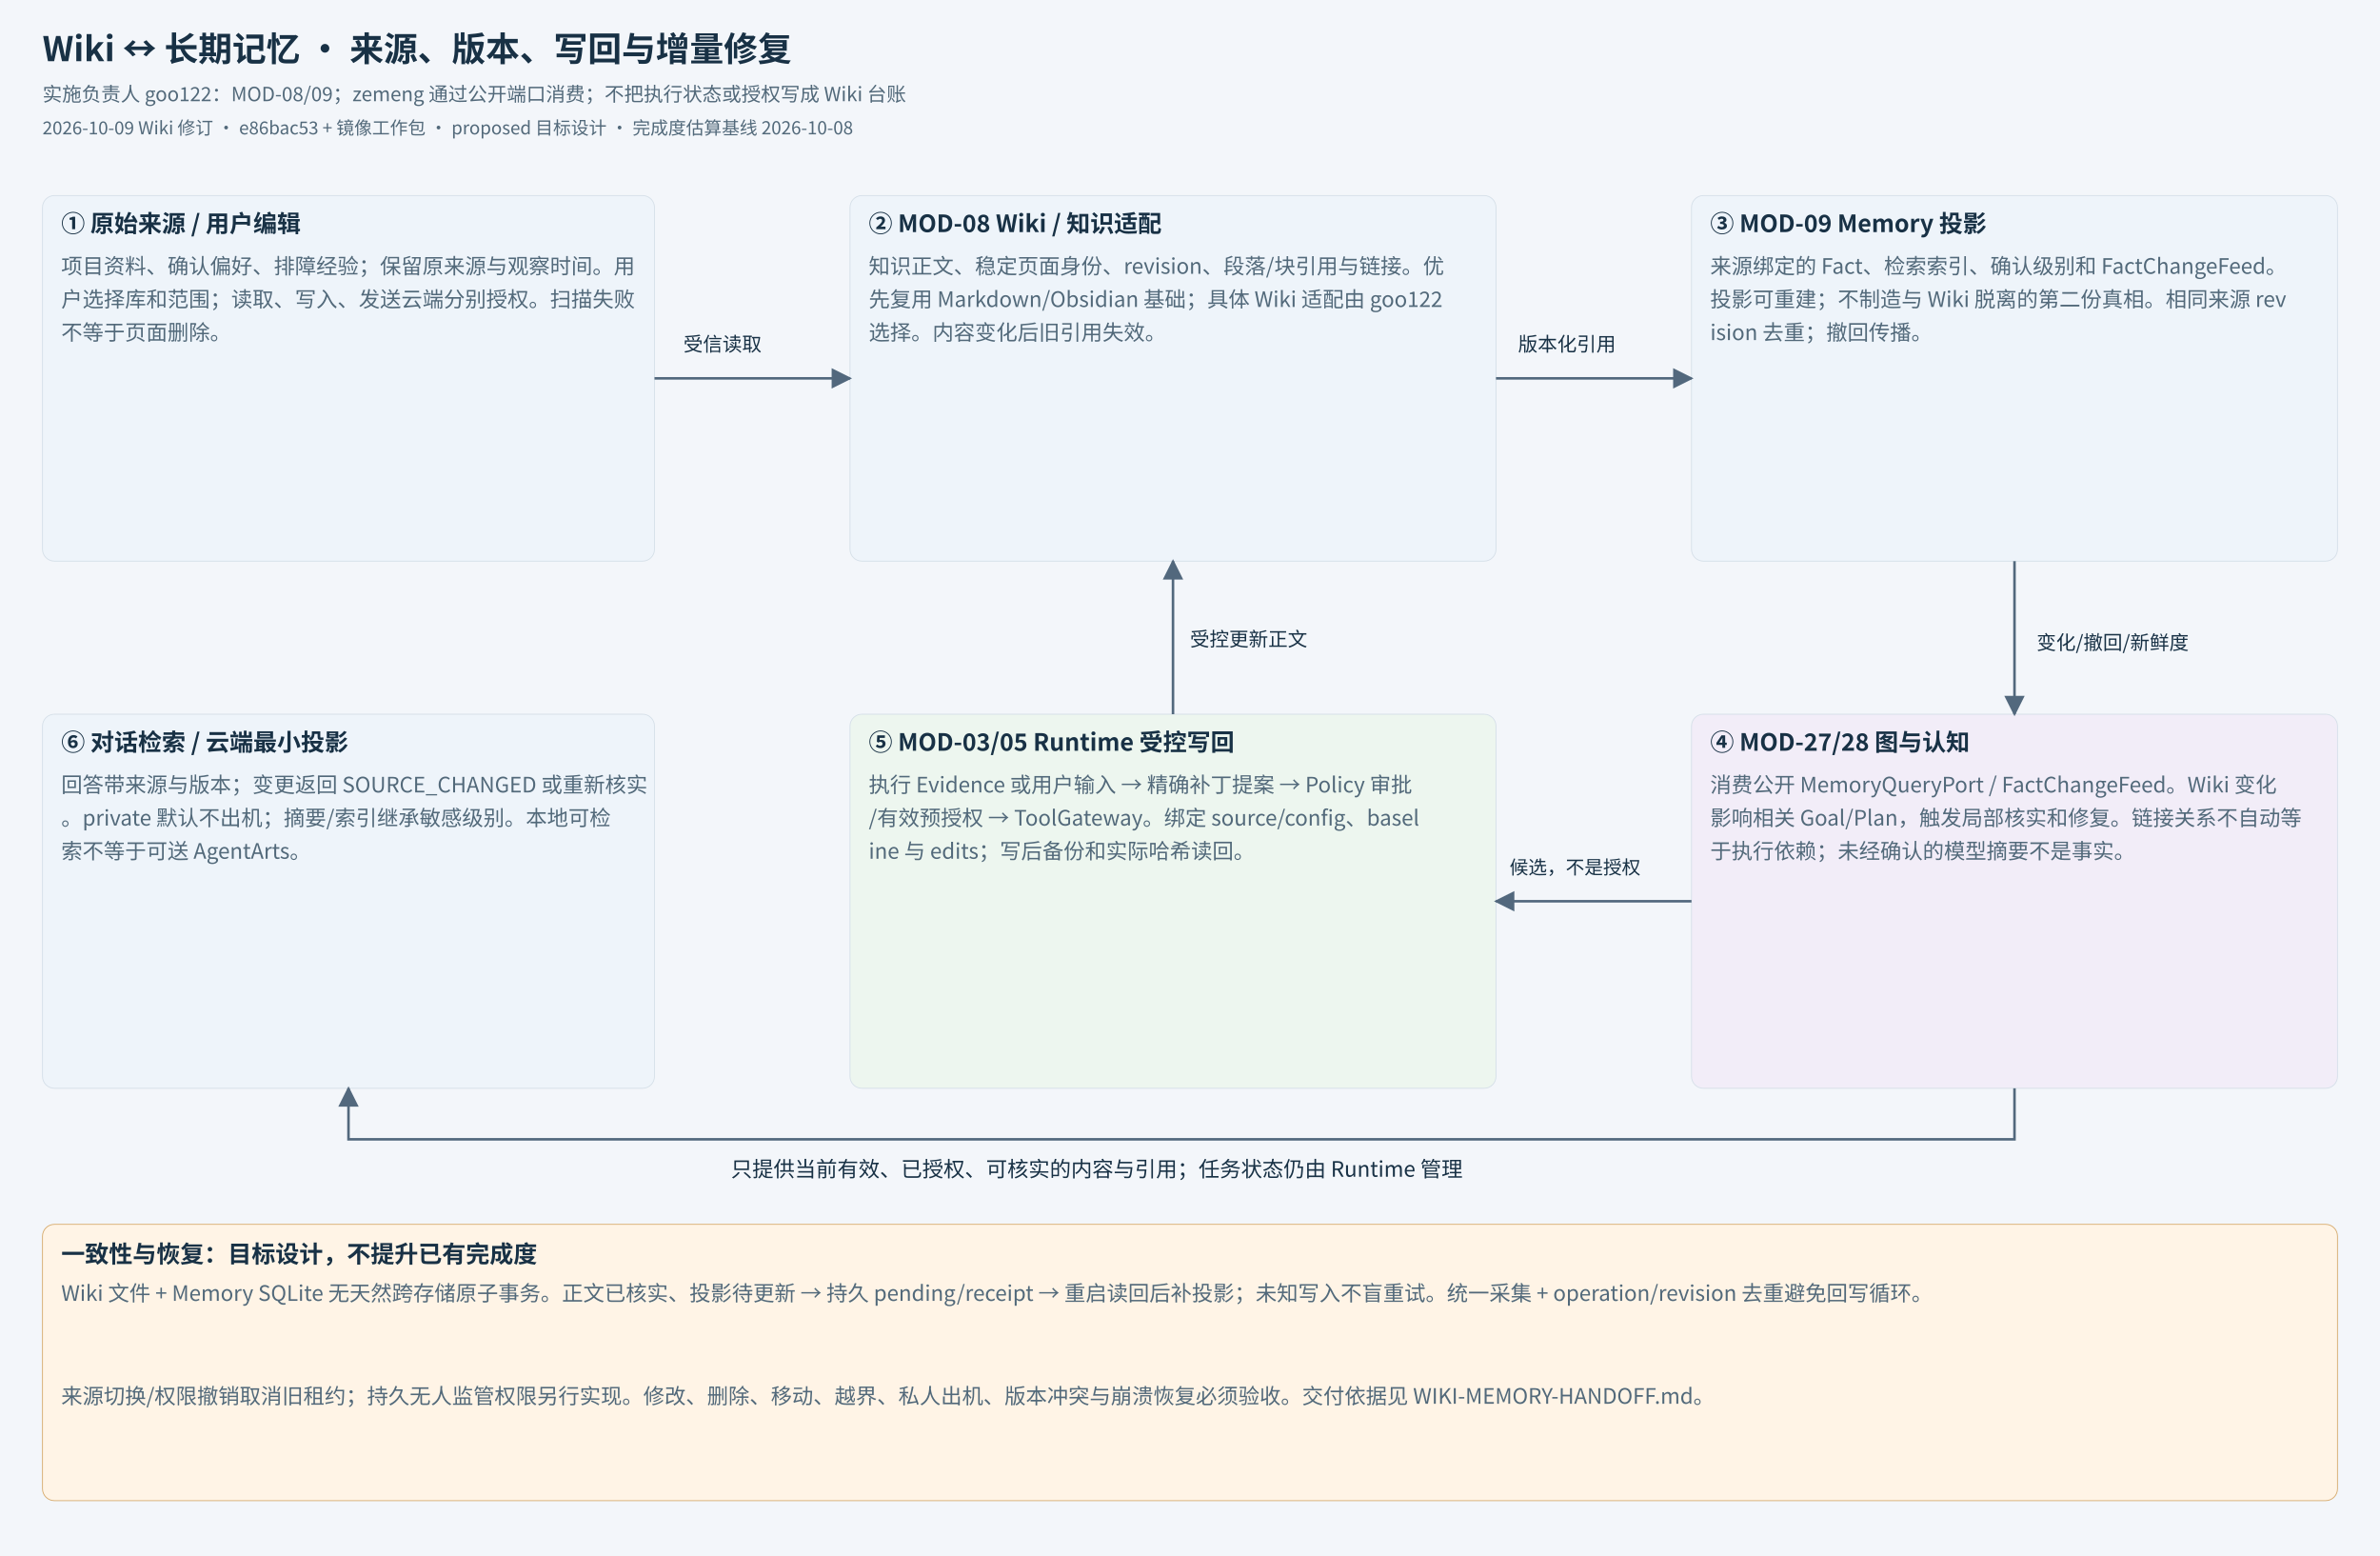
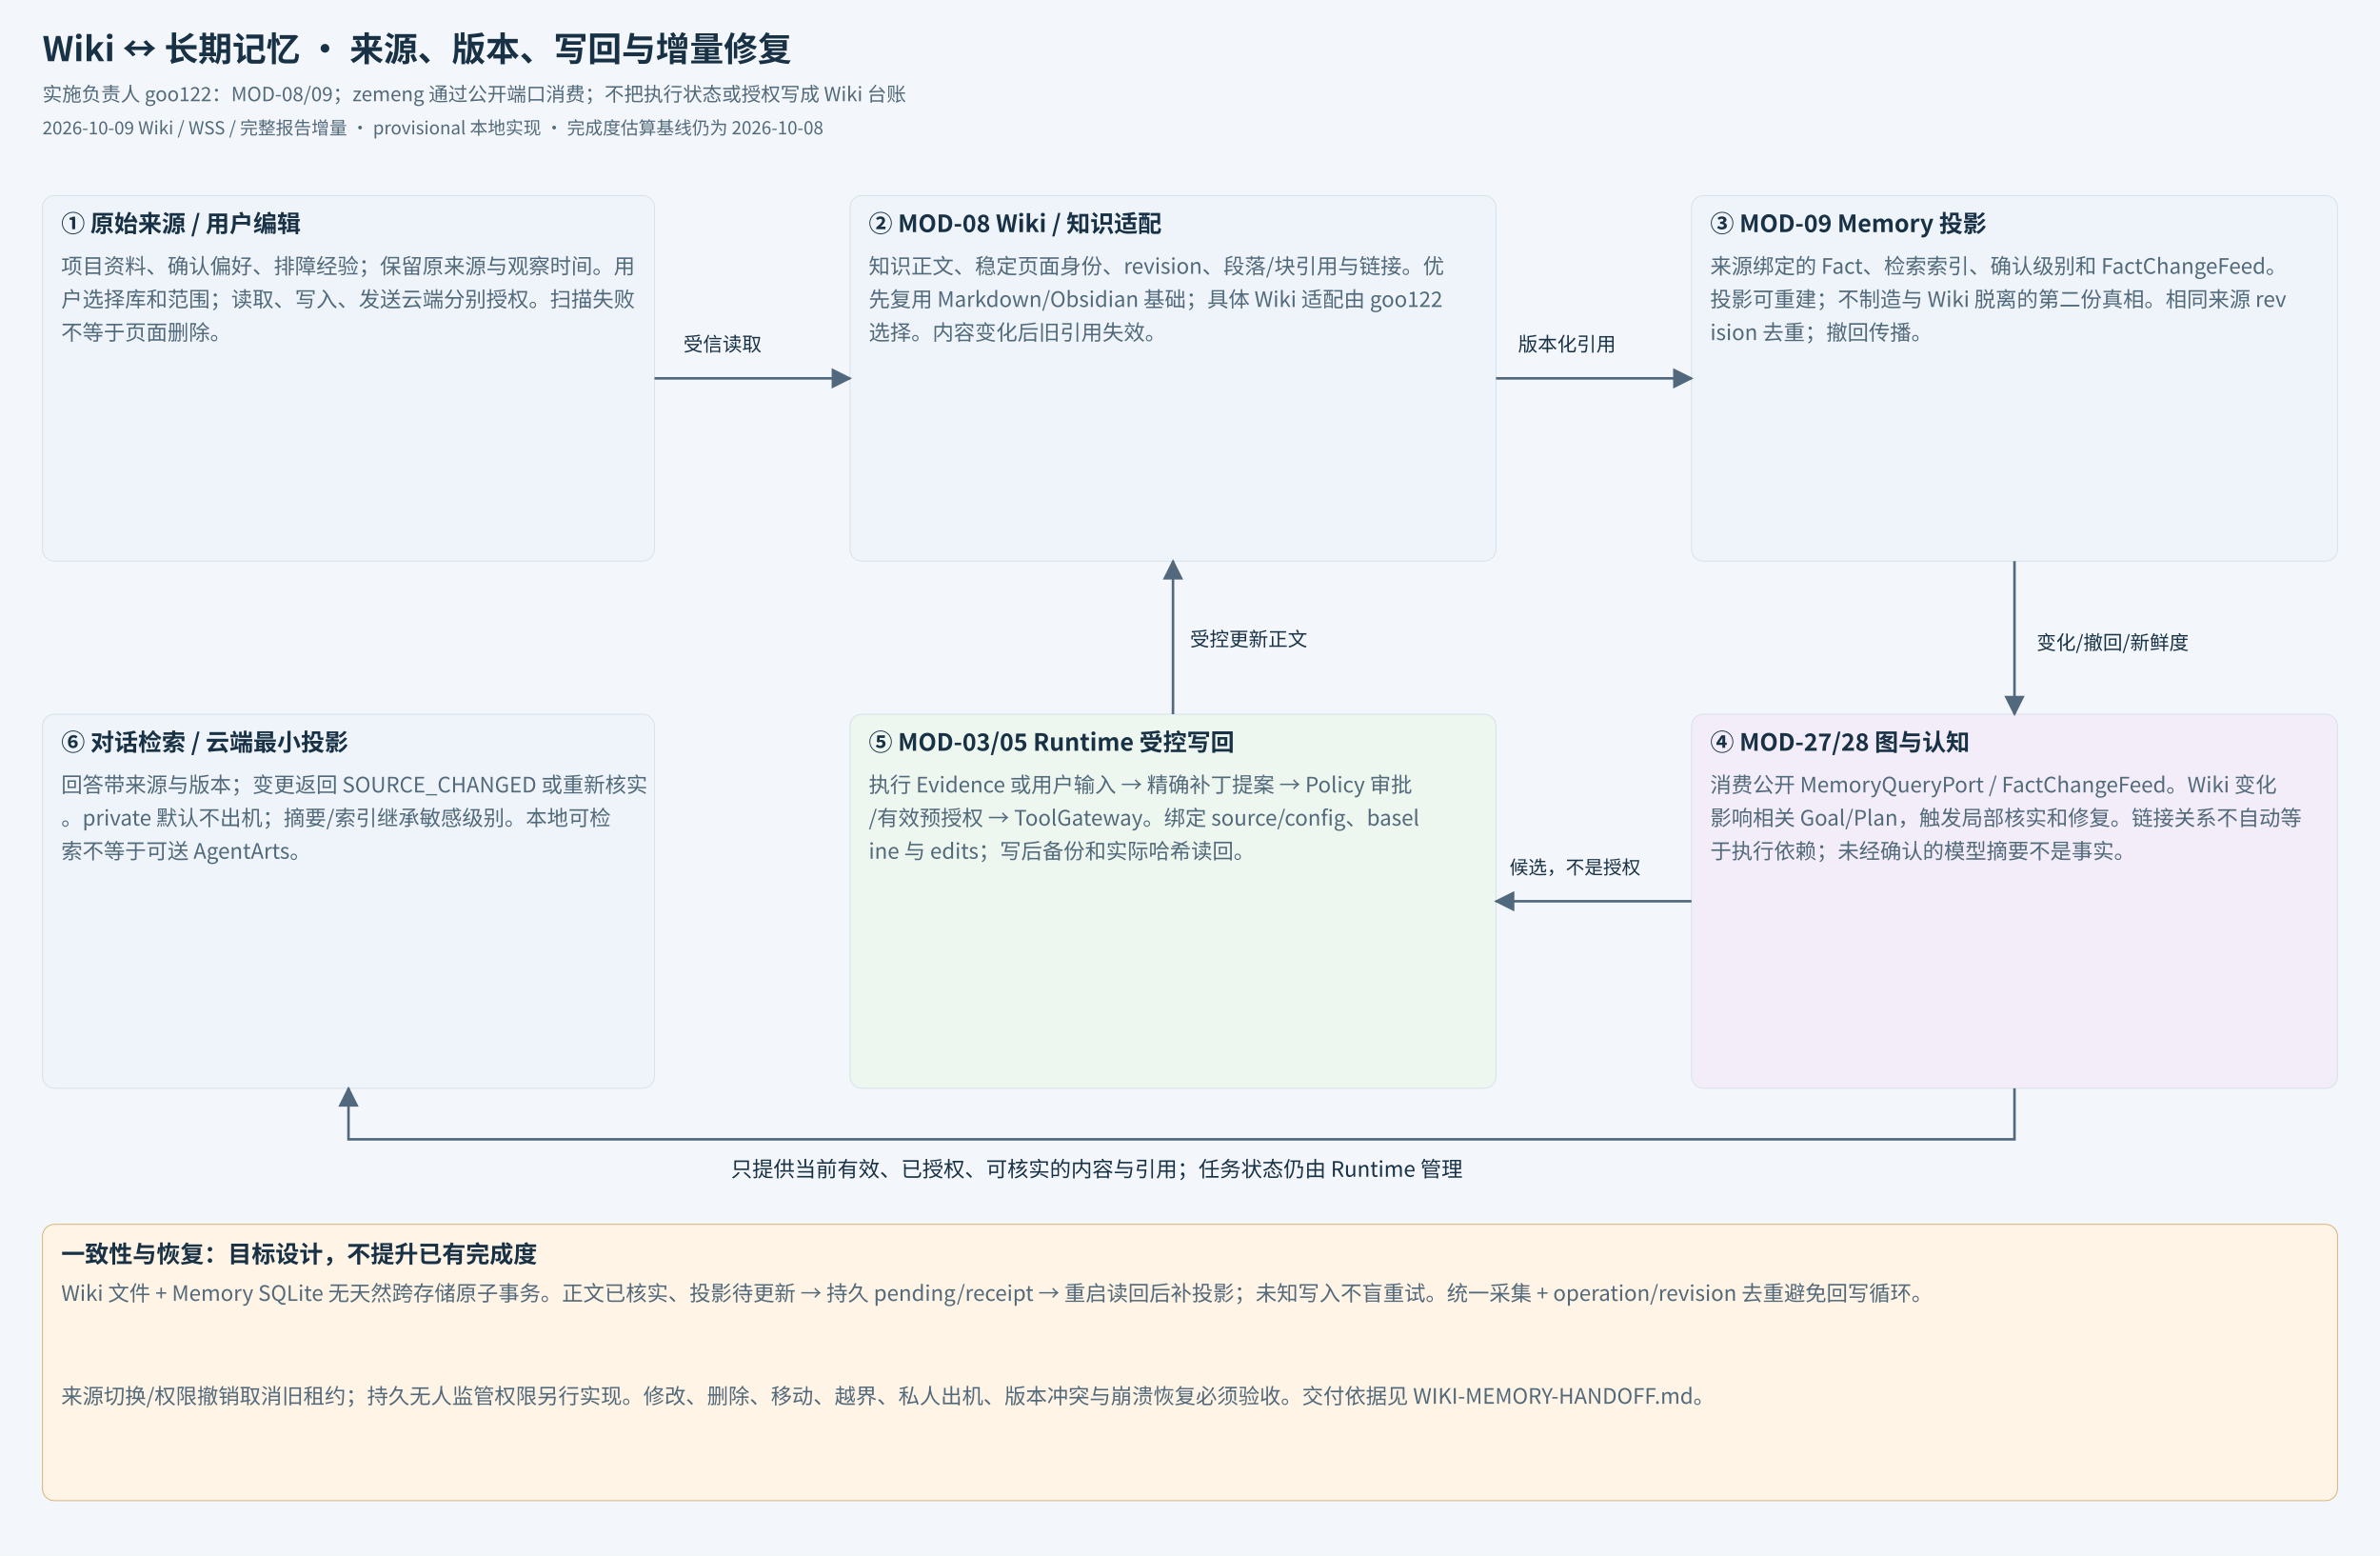
<svg xmlns="http://www.w3.org/2000/svg" width="2800" height="1830" viewBox="0 0 2800 1830" role="img" aria-labelledby="title desc">
  <defs>
    <marker id="arrow" viewBox="0 0 10 10" refX="9" refY="5" markerWidth="8" markerHeight="8" orient="auto-start-reverse">
      <path d="M 0 0 L 10 5 L 0 10 z" fill="#52687d" />
    </marker>
  </defs>
  <style>text{font-family:"Microsoft YaHei","Noto Sans CJK SC",sans-serif;fill:#183145} .muted{fill:#52697a} .white{fill:white} .strong{font-weight:700}</style>
  <rect x="0" y="0" width="2800" height="1830" rx="0" fill="#f3f6fa" stroke="none" />
  <text x="50" y="72" font-size="40" class="strong" text-anchor="start">Wiki ↔ 长期记忆 · 来源、版本、写回与增量修复</text>
  <text x="50" y="119" font-size="23" class="muted" text-anchor="start">实施负责人 goo122：MOD-08/09；zemeng 通过公开端口消费；不把执行状态或授权写成 Wiki 台账</text>
-   <text x="50" y="158" font-size="21" class="muted" text-anchor="start">2026-10-09 Wiki 修订 · e86bac53 + 镜像工作包 · proposed 目标设计 · 完成度估算基线 2026-10-08</text>
+   <text x="50" y="158" font-size="21" class="muted" text-anchor="start">2026-10-09 Wiki / WSS / 完整报告增量 · provisional 本地实现 · 完成度估算基线仍为 2026-10-08</text>
  <rect x="50" y="230" width="720" height="430" rx="14" fill="#eef4fa" stroke="#d5dfe8" />
  <text x="72" y="273" font-size="28" class="strong" text-anchor="start">① 原始来源 / 用户编辑</text>
  <text x="72" y="322" font-size="25" class="muted" text-anchor="start">项目资料、确认偏好、排障经验；保留原来源与观察时间。用</text>
  <text x="72" y="361" font-size="25" class="muted" text-anchor="start">户选择库和范围；读取、写入、发送云端分别授权。扫描失败</text>
  <text x="72" y="400" font-size="25" class="muted" text-anchor="start">不等于页面删除。</text>
  <rect x="1000" y="230" width="760" height="430" rx="14" fill="#eef4fa" stroke="#d5dfe8" />
  <text x="1022" y="273" font-size="28" class="strong" text-anchor="start">② MOD-08 Wiki / 知识适配</text>
  <text x="1022" y="322" font-size="25" class="muted" text-anchor="start">知识正文、稳定页面身份、revision、段落/块引用与链接。优</text>
  <text x="1022" y="361" font-size="25" class="muted" text-anchor="start">先复用 Markdown/Obsidian 基础；具体 Wiki 适配由 goo122</text>
  <text x="1022" y="400" font-size="25" class="muted" text-anchor="start"> 选择。内容变化后旧引用失效。</text>
  <rect x="1990" y="230" width="760" height="430" rx="14" fill="#eef4fa" stroke="#d5dfe8" />
  <text x="2012" y="273" font-size="28" class="strong" text-anchor="start">③ MOD-09 Memory 投影</text>
  <text x="2012" y="322" font-size="25" class="muted" text-anchor="start">来源绑定的 Fact、检索索引、确认级别和 FactChangeFeed。</text>
  <text x="2012" y="361" font-size="25" class="muted" text-anchor="start">投影可重建；不制造与 Wiki 脱离的第二份真相。相同来源 rev</text>
  <text x="2012" y="400" font-size="25" class="muted" text-anchor="start">ision 去重；撤回传播。</text>
  <path d="M770,445 L1000,445" fill="none" stroke="#52687d" stroke-width="3" marker-end="url(#arrow)" />
  <text x="804" y="413" font-size="23" class="" text-anchor="start">受信读取</text>
  <path d="M1760,445 L1990,445" fill="none" stroke="#52687d" stroke-width="3" marker-end="url(#arrow)" />
  <text x="1786" y="413" font-size="23" class="" text-anchor="start">版本化引用</text>
  <rect x="1990" y="840" width="760" height="440" rx="14" fill="#f2edf8" stroke="#d5dfe8" />
  <text x="2012" y="883" font-size="28" class="strong" text-anchor="start">④ MOD-27/28 图与认知</text>
  <text x="2012" y="932" font-size="25" class="muted" text-anchor="start">消费公开 MemoryQueryPort / FactChangeFeed。Wiki 变化</text>
  <text x="2012" y="971" font-size="25" class="muted" text-anchor="start">影响相关 Goal/Plan，触发局部核实和修复。链接关系不自动等</text>
  <text x="2012" y="1010" font-size="25" class="muted" text-anchor="start">于执行依赖；未经确认的模型摘要不是事实。</text>
  <path d="M2370,660 L2370,840" fill="none" stroke="#52687d" stroke-width="3" marker-end="url(#arrow)" />
  <text x="2396" y="764" font-size="23" class="" text-anchor="start">变化/撤回/新鲜度</text>
  <rect x="1000" y="840" width="760" height="440" rx="14" fill="#edf6ef" stroke="#d5dfe8" />
  <text x="1022" y="883" font-size="28" class="strong" text-anchor="start">⑤ MOD-03/05 Runtime 受控写回</text>
  <text x="1022" y="932" font-size="25" class="muted" text-anchor="start">执行 Evidence 或用户输入 → 精确补丁提案 → Policy 审批</text>
  <text x="1022" y="971" font-size="25" class="muted" text-anchor="start">/有效预授权 → ToolGateway。绑定 source/config、basel</text>
  <text x="1022" y="1010" font-size="25" class="muted" text-anchor="start">ine 与 edits；写后备份和实际哈希读回。</text>
  <path d="M1990,1060 L1760,1060" fill="none" stroke="#52687d" stroke-width="3" marker-end="url(#arrow)" />
  <text x="1776" y="1028" font-size="22" class="" text-anchor="start">候选，不是授权</text>
  <path d="M1380,840 L1380,660" fill="none" stroke="#52687d" stroke-width="3" marker-end="url(#arrow)" />
  <text x="1400" y="760" font-size="23" class="" text-anchor="start">受控更新正文</text>
  <rect x="50" y="840" width="720" height="440" rx="14" fill="#eef4fa" stroke="#d5dfe8" />
  <text x="72" y="883" font-size="28" class="strong" text-anchor="start">⑥ 对话检索 / 云端最小投影</text>
  <text x="72" y="932" font-size="25" class="muted" text-anchor="start">回答带来源与版本；变更返回 SOURCE_CHANGED 或重新核实</text>
  <text x="72" y="971" font-size="25" class="muted" text-anchor="start">。private 默认不出机；摘要/索引继承敏感级别。本地可检</text>
  <text x="72" y="1010" font-size="25" class="muted" text-anchor="start">索不等于可送 AgentArts。</text>
  <path d="M2370,1280 L2370,1340 L410,1340 L410,1280" fill="none" stroke="#52687d" stroke-width="3" marker-end="url(#arrow)" />
  <text x="860" y="1384" font-size="25" class="" text-anchor="start">只提供当前有效、已授权、可核实的内容与引用；任务状态仍由 Runtime 管理</text>
  <rect x="50" y="1440" width="2700" height="325" rx="14" fill="#fff4e6" stroke="#d6aa6c" />
  <text x="72" y="1485" font-size="28" class="strong" text-anchor="start">一致性与恢复：目标设计，不提升已有完成度</text>
  <text x="72" y="1530" font-size="25" class="muted" text-anchor="start">Wiki 文件 + Memory SQLite 无天然跨存储原子事务。正文已核实、投影待更新 → 持久 pending/receipt → 重启读回后补投影；未知写入不盲重试。统一采集 + operation/revision 去重避免回写循环。</text>
  <text x="72" y="1651" font-size="25" class="muted" text-anchor="start">来源切换/权限撤销取消旧租约；持久无人监管权限另行实现。修改、删除、移动、越界、私人出机、版本冲突与崩溃恢复必须验收。交付依据见 WIKI-MEMORY-HANDOFF.md。</text>
</svg>
